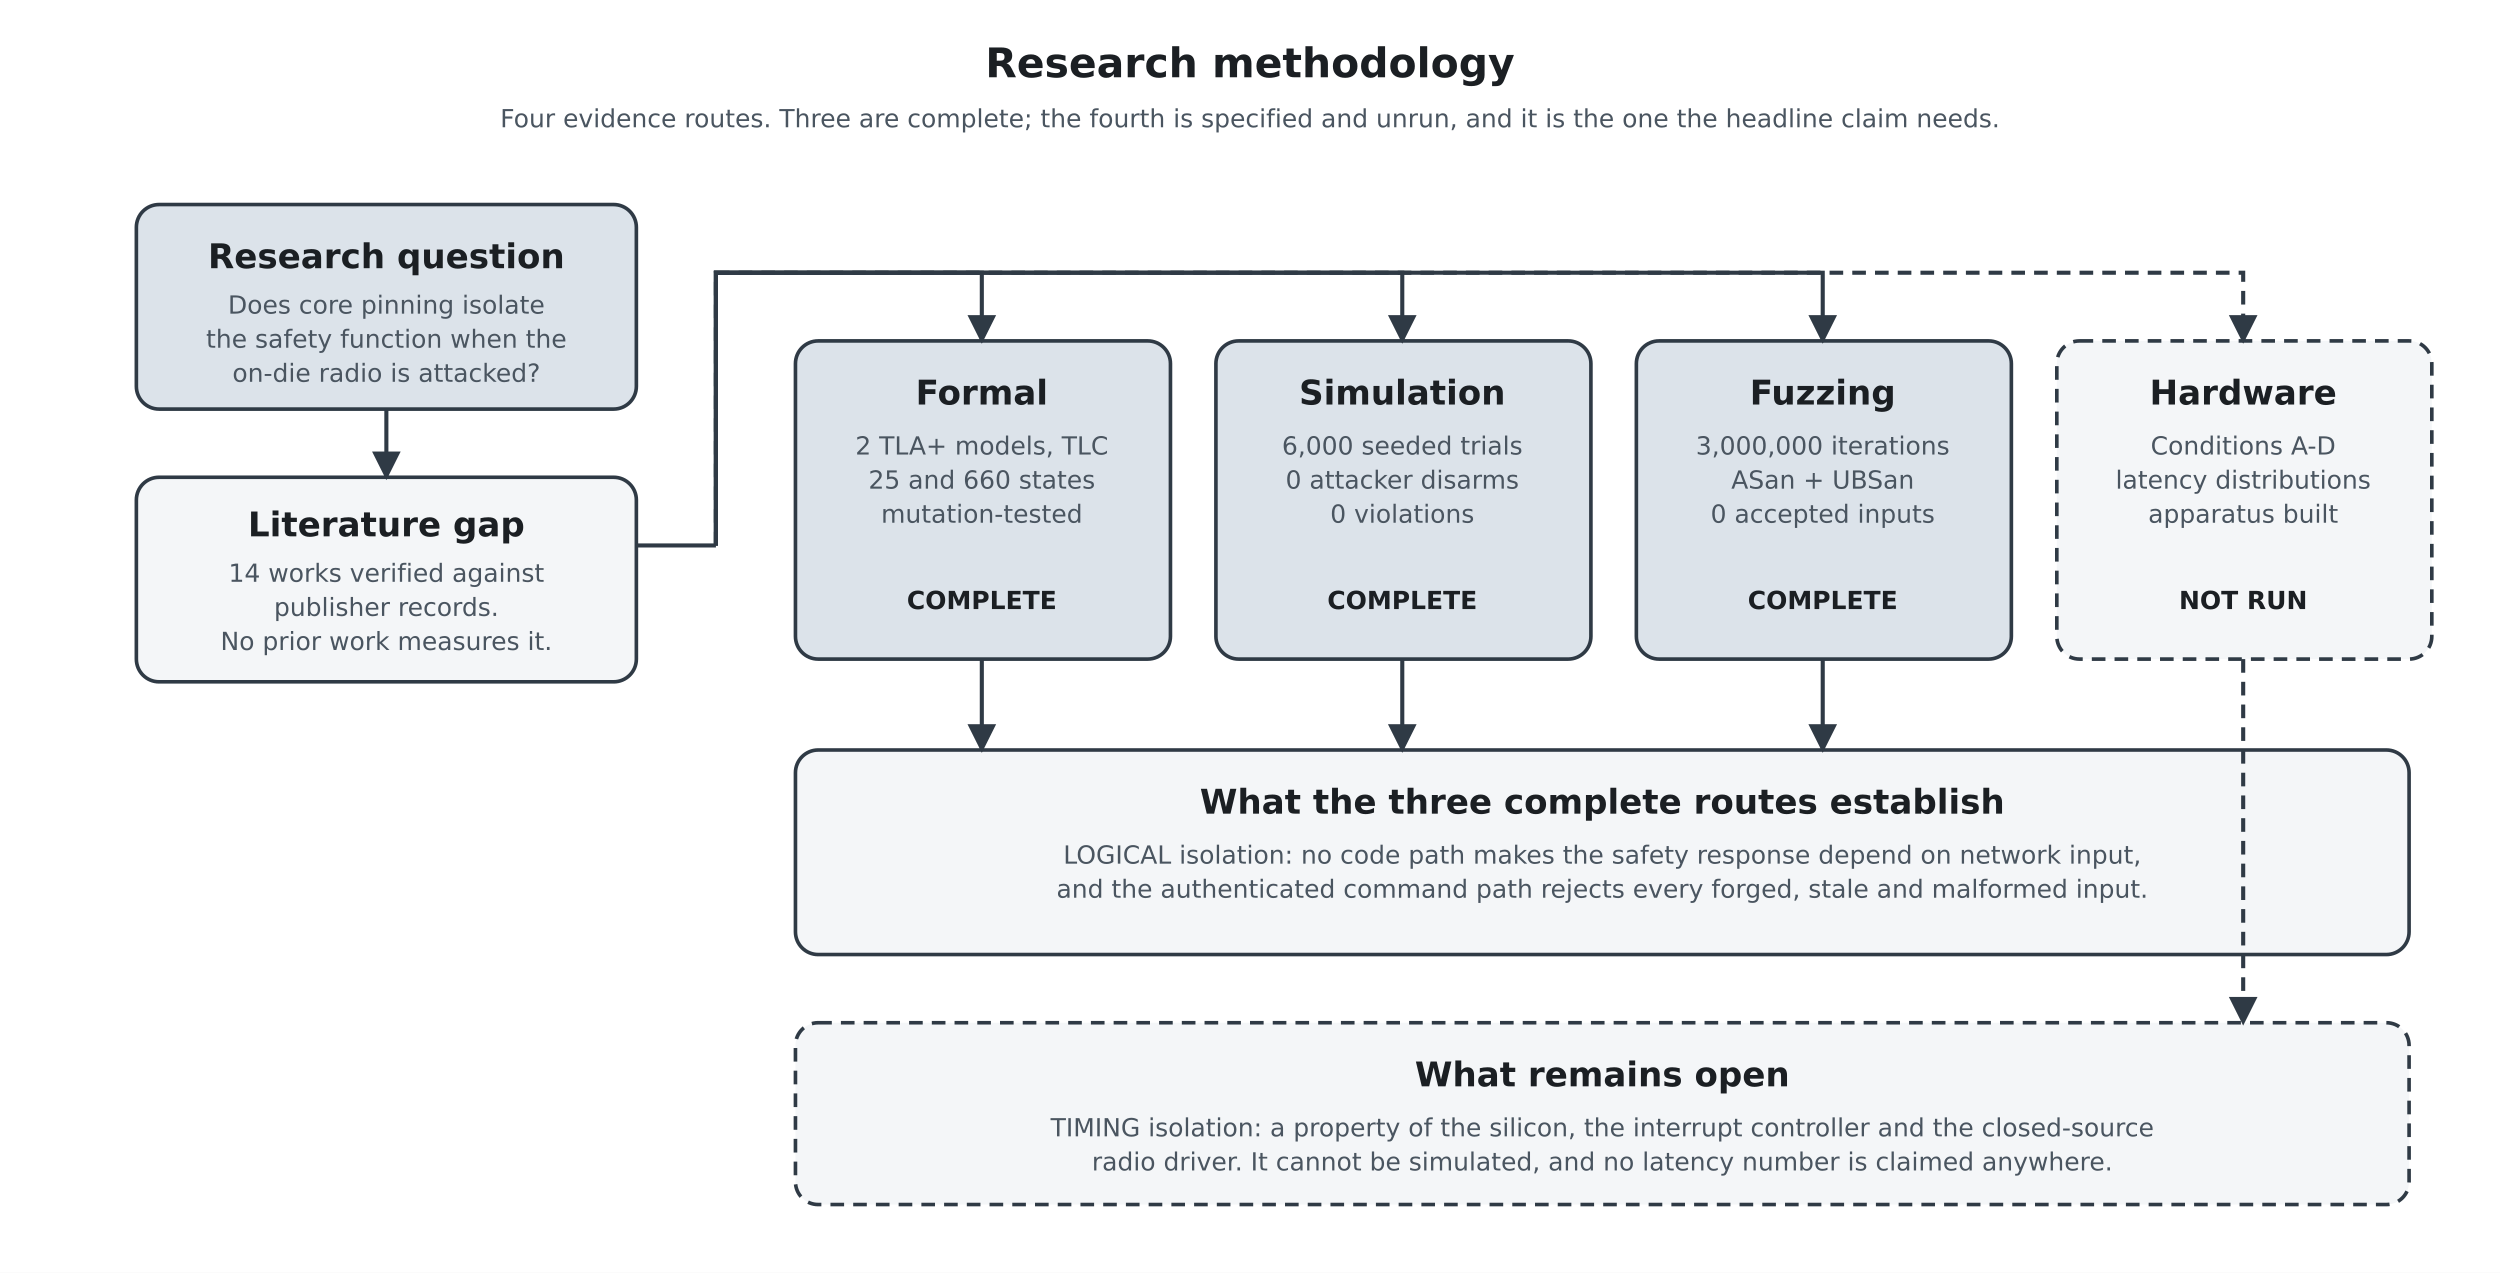
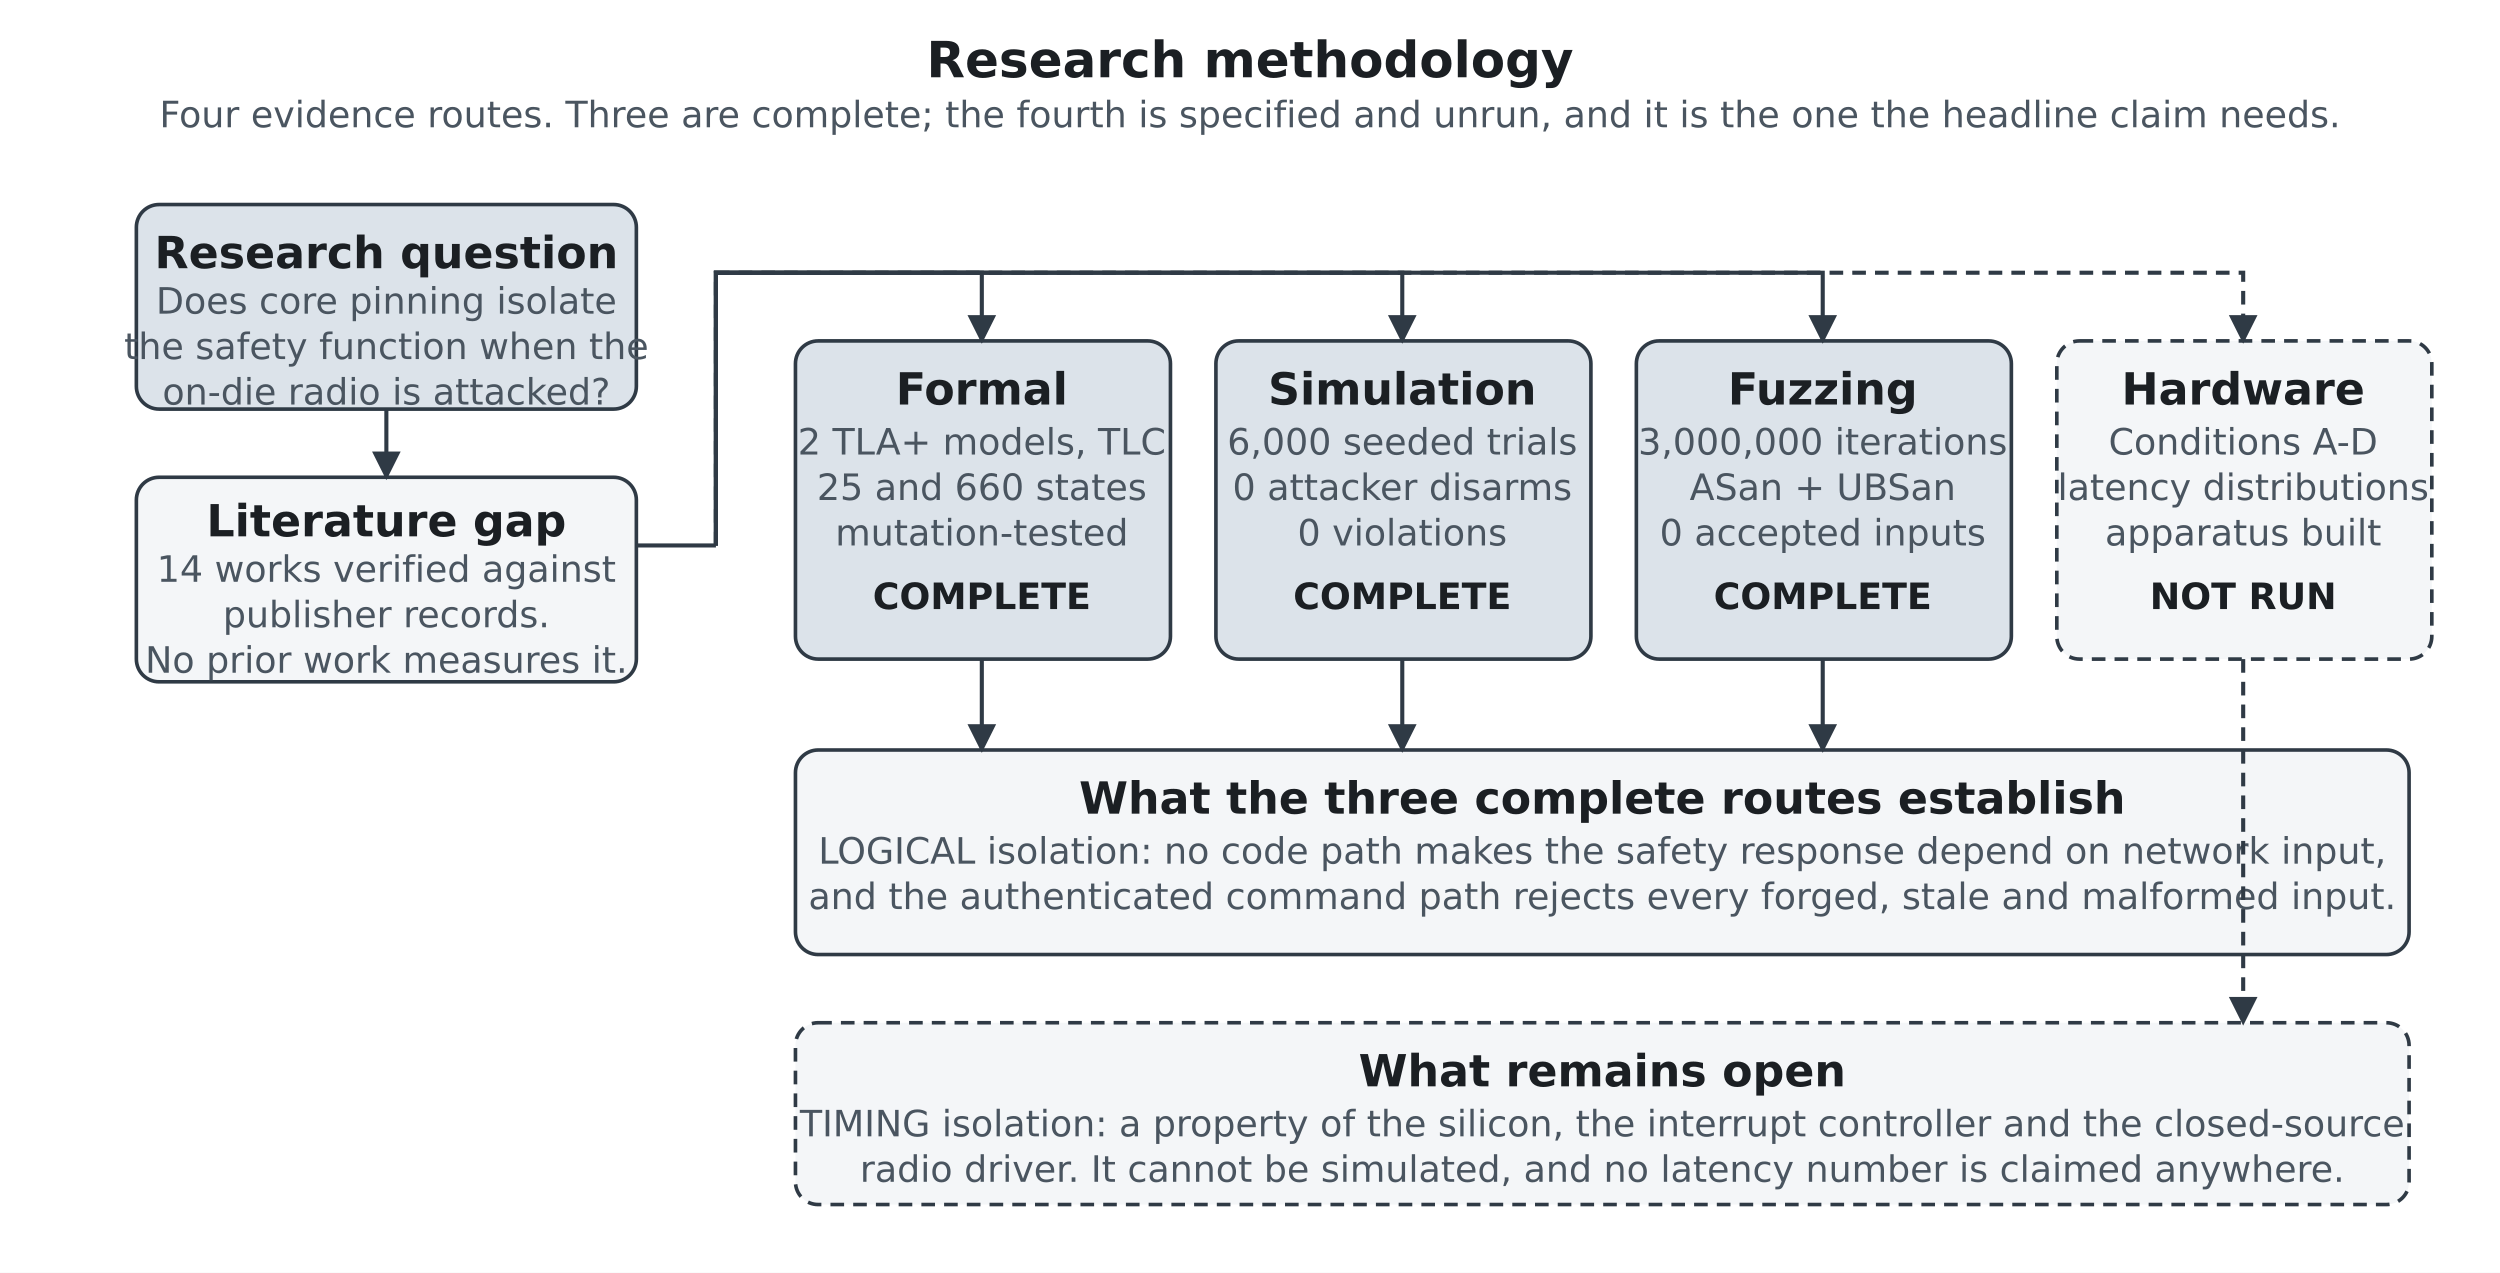
<svg xmlns="http://www.w3.org/2000/svg" width="1100" height="560" viewBox="0 0 1100 560" font-family="DejaVu Sans, Arial, Helvetica, sans-serif">
  <rect width="100%" height="100%" fill="#FFFFFF" />
  <defs>
    <marker id="arr" viewBox="0 0 10 10" refX="9" refY="5" markerWidth="7" markerHeight="7" orient="auto">
      <path d="M0 0 L10 5 L0 10 z" fill="#2F3A45" />
    </marker>
  </defs>
-   <text x="550" y="34" font-size="18" font-family="DejaVu Sans, Arial, Helvetica, sans-serif" text-anchor="middle" fill="#1B1F23" font-weight="bold">Research methodology</text>
-   <text x="550" y="56" font-size="11" font-family="DejaVu Sans, Arial, Helvetica, sans-serif" text-anchor="middle" fill="#4A5560">Four evidence routes. Three are complete; the fourth is specified and unrun, and it is the one the headline claim needs.</text>
+   <text x="550" y="34" font-size="22" font-family="DejaVu Sans, Arial, Helvetica, sans-serif" text-anchor="middle" fill="#1B1F23" font-weight="bold">Research methodology</text>
+   <text x="550" y="56" font-size="16" font-family="DejaVu Sans, Arial, Helvetica, sans-serif" text-anchor="middle" fill="#4A5560">Four evidence routes. Three are complete; the fourth is specified and unrun, and it is the one the headline claim needs.</text>
  <rect x="60" y="90" width="220" height="90" rx="10" fill="#DCE3EA" stroke="#2F3A45" stroke-width="1.6" />
-   <text x="170" y="118" font-size="15" font-family="DejaVu Sans, Arial, Helvetica, sans-serif" text-anchor="middle" fill="#1B1F23" font-weight="bold">Research question</text>
-   <text x="170" y="138" font-size="11" font-family="DejaVu Sans, Arial, Helvetica, sans-serif" text-anchor="middle" fill="#4A5560">Does core pinning isolate</text>
-   <text x="170" y="153" font-size="11" font-family="DejaVu Sans, Arial, Helvetica, sans-serif" text-anchor="middle" fill="#4A5560">the safety function when the</text>
-   <text x="170" y="168" font-size="11" font-family="DejaVu Sans, Arial, Helvetica, sans-serif" text-anchor="middle" fill="#4A5560">on-die radio is attacked?</text>
+   <text x="170" y="118" font-size="19.5" font-family="DejaVu Sans, Arial, Helvetica, sans-serif" text-anchor="middle" fill="#1B1F23" font-weight="bold">Research question</text>
+   <text x="170" y="138" font-size="16" font-family="DejaVu Sans, Arial, Helvetica, sans-serif" text-anchor="middle" fill="#4A5560">Does core pinning isolate</text>
+   <text x="170" y="158" font-size="16" font-family="DejaVu Sans, Arial, Helvetica, sans-serif" text-anchor="middle" fill="#4A5560">the safety function when the</text>
+   <text x="170" y="178" font-size="16" font-family="DejaVu Sans, Arial, Helvetica, sans-serif" text-anchor="middle" fill="#4A5560">on-die radio is attacked?</text>
  <rect x="60" y="210" width="220" height="90" rx="10" fill="#F4F6F8" stroke="#2F3A45" stroke-width="1.6" />
-   <text x="170" y="236" font-size="15" font-family="DejaVu Sans, Arial, Helvetica, sans-serif" text-anchor="middle" fill="#1B1F23" font-weight="bold">Literature gap</text>
-   <text x="170" y="256" font-size="11" font-family="DejaVu Sans, Arial, Helvetica, sans-serif" text-anchor="middle" fill="#4A5560">14 works verified against</text>
-   <text x="170" y="271" font-size="11" font-family="DejaVu Sans, Arial, Helvetica, sans-serif" text-anchor="middle" fill="#4A5560">publisher records.</text>
-   <text x="170" y="286" font-size="11" font-family="DejaVu Sans, Arial, Helvetica, sans-serif" text-anchor="middle" fill="#4A5560">No prior work measures it.</text>
+   <text x="170" y="236" font-size="19.5" font-family="DejaVu Sans, Arial, Helvetica, sans-serif" text-anchor="middle" fill="#1B1F23" font-weight="bold">Literature gap</text>
+   <text x="170" y="256" font-size="16" font-family="DejaVu Sans, Arial, Helvetica, sans-serif" text-anchor="middle" fill="#4A5560">14 works verified against</text>
+   <text x="170" y="276" font-size="16" font-family="DejaVu Sans, Arial, Helvetica, sans-serif" text-anchor="middle" fill="#4A5560">publisher records.</text>
+   <text x="170" y="296" font-size="16" font-family="DejaVu Sans, Arial, Helvetica, sans-serif" text-anchor="middle" fill="#4A5560">No prior work measures it.</text>
  <path d="M170 180 L170 210" fill="none" stroke="#2F3A45" stroke-width="1.8" marker-end="url(#arr)" />
  <rect x="350" y="150" width="165" height="140" rx="10" fill="#DCE3EA" stroke="#2F3A45" stroke-width="1.6" />
-   <text x="432" y="178" font-size="15" font-family="DejaVu Sans, Arial, Helvetica, sans-serif" text-anchor="middle" fill="#1B1F23" font-weight="bold">Formal</text>
-   <text x="432" y="200" font-size="11" font-family="DejaVu Sans, Arial, Helvetica, sans-serif" text-anchor="middle" fill="#4A5560">2 TLA+ models, TLC</text>
-   <text x="432" y="215" font-size="11" font-family="DejaVu Sans, Arial, Helvetica, sans-serif" text-anchor="middle" fill="#4A5560">25 and 660 states</text>
-   <text x="432" y="230" font-size="11" font-family="DejaVu Sans, Arial, Helvetica, sans-serif" text-anchor="middle" fill="#4A5560">mutation-tested</text>
-   <text x="432" y="268" font-size="11" font-family="DejaVu Sans, Arial, Helvetica, sans-serif" text-anchor="middle" fill="#1B1F23" font-weight="bold">COMPLETE</text>
+   <text x="432" y="178" font-size="19.5" font-family="DejaVu Sans, Arial, Helvetica, sans-serif" text-anchor="middle" fill="#1B1F23" font-weight="bold">Formal</text>
+   <text x="432" y="200" font-size="16" font-family="DejaVu Sans, Arial, Helvetica, sans-serif" text-anchor="middle" fill="#4A5560">2 TLA+ models, TLC</text>
+   <text x="432" y="220" font-size="16" font-family="DejaVu Sans, Arial, Helvetica, sans-serif" text-anchor="middle" fill="#4A5560">25 and 660 states</text>
+   <text x="432" y="240" font-size="16" font-family="DejaVu Sans, Arial, Helvetica, sans-serif" text-anchor="middle" fill="#4A5560">mutation-tested</text>
+   <text x="432" y="268" font-size="16" font-family="DejaVu Sans, Arial, Helvetica, sans-serif" text-anchor="middle" fill="#1B1F23" font-weight="bold">COMPLETE</text>
  <path d="M315 240 L315 120 L432 120 L432 150" fill="none" stroke="#2F3A45" stroke-width="1.8" marker-end="url(#arr)" />
  <rect x="535" y="150" width="165" height="140" rx="10" fill="#DCE3EA" stroke="#2F3A45" stroke-width="1.6" />
-   <text x="617" y="178" font-size="15" font-family="DejaVu Sans, Arial, Helvetica, sans-serif" text-anchor="middle" fill="#1B1F23" font-weight="bold">Simulation</text>
-   <text x="617" y="200" font-size="11" font-family="DejaVu Sans, Arial, Helvetica, sans-serif" text-anchor="middle" fill="#4A5560">6,000 seeded trials</text>
-   <text x="617" y="215" font-size="11" font-family="DejaVu Sans, Arial, Helvetica, sans-serif" text-anchor="middle" fill="#4A5560">0 attacker disarms</text>
-   <text x="617" y="230" font-size="11" font-family="DejaVu Sans, Arial, Helvetica, sans-serif" text-anchor="middle" fill="#4A5560">0 violations</text>
-   <text x="617" y="268" font-size="11" font-family="DejaVu Sans, Arial, Helvetica, sans-serif" text-anchor="middle" fill="#1B1F23" font-weight="bold">COMPLETE</text>
+   <text x="617" y="178" font-size="19.5" font-family="DejaVu Sans, Arial, Helvetica, sans-serif" text-anchor="middle" fill="#1B1F23" font-weight="bold">Simulation</text>
+   <text x="617" y="200" font-size="16" font-family="DejaVu Sans, Arial, Helvetica, sans-serif" text-anchor="middle" fill="#4A5560">6,000 seeded trials</text>
+   <text x="617" y="220" font-size="16" font-family="DejaVu Sans, Arial, Helvetica, sans-serif" text-anchor="middle" fill="#4A5560">0 attacker disarms</text>
+   <text x="617" y="240" font-size="16" font-family="DejaVu Sans, Arial, Helvetica, sans-serif" text-anchor="middle" fill="#4A5560">0 violations</text>
+   <text x="617" y="268" font-size="16" font-family="DejaVu Sans, Arial, Helvetica, sans-serif" text-anchor="middle" fill="#1B1F23" font-weight="bold">COMPLETE</text>
  <path d="M315 240 L315 120 L617 120 L617 150" fill="none" stroke="#2F3A45" stroke-width="1.8" marker-end="url(#arr)" />
  <rect x="720" y="150" width="165" height="140" rx="10" fill="#DCE3EA" stroke="#2F3A45" stroke-width="1.6" />
-   <text x="802" y="178" font-size="15" font-family="DejaVu Sans, Arial, Helvetica, sans-serif" text-anchor="middle" fill="#1B1F23" font-weight="bold">Fuzzing</text>
-   <text x="802" y="200" font-size="11" font-family="DejaVu Sans, Arial, Helvetica, sans-serif" text-anchor="middle" fill="#4A5560">3,000,000 iterations</text>
-   <text x="802" y="215" font-size="11" font-family="DejaVu Sans, Arial, Helvetica, sans-serif" text-anchor="middle" fill="#4A5560">ASan + UBSan</text>
-   <text x="802" y="230" font-size="11" font-family="DejaVu Sans, Arial, Helvetica, sans-serif" text-anchor="middle" fill="#4A5560">0 accepted inputs</text>
-   <text x="802" y="268" font-size="11" font-family="DejaVu Sans, Arial, Helvetica, sans-serif" text-anchor="middle" fill="#1B1F23" font-weight="bold">COMPLETE</text>
+   <text x="802" y="178" font-size="19.5" font-family="DejaVu Sans, Arial, Helvetica, sans-serif" text-anchor="middle" fill="#1B1F23" font-weight="bold">Fuzzing</text>
+   <text x="802" y="200" font-size="16" font-family="DejaVu Sans, Arial, Helvetica, sans-serif" text-anchor="middle" fill="#4A5560">3,000,000 iterations</text>
+   <text x="802" y="220" font-size="16" font-family="DejaVu Sans, Arial, Helvetica, sans-serif" text-anchor="middle" fill="#4A5560">ASan + UBSan</text>
+   <text x="802" y="240" font-size="16" font-family="DejaVu Sans, Arial, Helvetica, sans-serif" text-anchor="middle" fill="#4A5560">0 accepted inputs</text>
+   <text x="802" y="268" font-size="16" font-family="DejaVu Sans, Arial, Helvetica, sans-serif" text-anchor="middle" fill="#1B1F23" font-weight="bold">COMPLETE</text>
  <path d="M315 240 L315 120 L802 120 L802 150" fill="none" stroke="#2F3A45" stroke-width="1.8" marker-end="url(#arr)" />
  <rect x="905" y="150" width="165" height="140" rx="10" fill="#F4F6F8" stroke="#2F3A45" stroke-width="1.6" stroke-dasharray="6 4" />
-   <text x="987" y="178" font-size="15" font-family="DejaVu Sans, Arial, Helvetica, sans-serif" text-anchor="middle" fill="#1B1F23" font-weight="bold">Hardware</text>
-   <text x="987" y="200" font-size="11" font-family="DejaVu Sans, Arial, Helvetica, sans-serif" text-anchor="middle" fill="#4A5560">Conditions A-D</text>
-   <text x="987" y="215" font-size="11" font-family="DejaVu Sans, Arial, Helvetica, sans-serif" text-anchor="middle" fill="#4A5560">latency distributions</text>
-   <text x="987" y="230" font-size="11" font-family="DejaVu Sans, Arial, Helvetica, sans-serif" text-anchor="middle" fill="#4A5560">apparatus built</text>
-   <text x="987" y="268" font-size="11" font-family="DejaVu Sans, Arial, Helvetica, sans-serif" text-anchor="middle" fill="#1B1F23" font-weight="bold">NOT RUN</text>
+   <text x="987" y="178" font-size="19.5" font-family="DejaVu Sans, Arial, Helvetica, sans-serif" text-anchor="middle" fill="#1B1F23" font-weight="bold">Hardware</text>
+   <text x="987" y="200" font-size="16" font-family="DejaVu Sans, Arial, Helvetica, sans-serif" text-anchor="middle" fill="#4A5560">Conditions A-D</text>
+   <text x="987" y="220" font-size="16" font-family="DejaVu Sans, Arial, Helvetica, sans-serif" text-anchor="middle" fill="#4A5560">latency distributions</text>
+   <text x="987" y="240" font-size="16" font-family="DejaVu Sans, Arial, Helvetica, sans-serif" text-anchor="middle" fill="#4A5560">apparatus built</text>
+   <text x="987" y="268" font-size="16" font-family="DejaVu Sans, Arial, Helvetica, sans-serif" text-anchor="middle" fill="#1B1F23" font-weight="bold">NOT RUN</text>
  <path d="M315 240 L315 120 L987 120 L987 150" fill="none" stroke="#2F3A45" stroke-width="1.8" stroke-dasharray="6 4" marker-end="url(#arr)" />
  <path d="M280 240 L315 240" fill="none" stroke="#2F3A45" stroke-width="1.8" />
  <rect x="350" y="330" width="710" height="90" rx="10" fill="#F4F6F8" stroke="#2F3A45" stroke-width="1.6" />
-   <text x="705" y="358" font-size="15" font-family="DejaVu Sans, Arial, Helvetica, sans-serif" text-anchor="middle" fill="#1B1F23" font-weight="bold">What the three complete routes establish</text>
-   <text x="705" y="380" font-size="11" font-family="DejaVu Sans, Arial, Helvetica, sans-serif" text-anchor="middle" fill="#4A5560">LOGICAL isolation: no code path makes the safety response depend on network input,</text>
-   <text x="705" y="395" font-size="11" font-family="DejaVu Sans, Arial, Helvetica, sans-serif" text-anchor="middle" fill="#4A5560">and the authenticated command path rejects every forged, stale and malformed input.</text>
+   <text x="705" y="358" font-size="19.5" font-family="DejaVu Sans, Arial, Helvetica, sans-serif" text-anchor="middle" fill="#1B1F23" font-weight="bold">What the three complete routes establish</text>
+   <text x="705" y="380" font-size="16" font-family="DejaVu Sans, Arial, Helvetica, sans-serif" text-anchor="middle" fill="#4A5560">LOGICAL isolation: no code path makes the safety response depend on network input,</text>
+   <text x="705" y="400" font-size="16" font-family="DejaVu Sans, Arial, Helvetica, sans-serif" text-anchor="middle" fill="#4A5560">and the authenticated command path rejects every forged, stale and malformed input.</text>
  <path d="M432 290 L432 330" fill="none" stroke="#2F3A45" stroke-width="1.8" marker-end="url(#arr)" />
  <path d="M617 290 L617 330" fill="none" stroke="#2F3A45" stroke-width="1.8" marker-end="url(#arr)" />
  <path d="M802 290 L802 330" fill="none" stroke="#2F3A45" stroke-width="1.8" marker-end="url(#arr)" />
  <rect x="350" y="450" width="710" height="80" rx="10" fill="#F4F6F8" stroke="#2F3A45" stroke-width="1.6" stroke-dasharray="6 4" />
-   <text x="705" y="478" font-size="15" font-family="DejaVu Sans, Arial, Helvetica, sans-serif" text-anchor="middle" fill="#1B1F23" font-weight="bold">What remains open</text>
-   <text x="705" y="500" font-size="11" font-family="DejaVu Sans, Arial, Helvetica, sans-serif" text-anchor="middle" fill="#4A5560">TIMING isolation: a property of the silicon, the interrupt controller and the closed-source</text>
-   <text x="705" y="515" font-size="11" font-family="DejaVu Sans, Arial, Helvetica, sans-serif" text-anchor="middle" fill="#4A5560">radio driver. It cannot be simulated, and no latency number is claimed anywhere.</text>
+   <text x="705" y="478" font-size="19.5" font-family="DejaVu Sans, Arial, Helvetica, sans-serif" text-anchor="middle" fill="#1B1F23" font-weight="bold">What remains open</text>
+   <text x="705" y="500" font-size="16" font-family="DejaVu Sans, Arial, Helvetica, sans-serif" text-anchor="middle" fill="#4A5560">TIMING isolation: a property of the silicon, the interrupt controller and the closed-source</text>
+   <text x="705" y="520" font-size="16" font-family="DejaVu Sans, Arial, Helvetica, sans-serif" text-anchor="middle" fill="#4A5560">radio driver. It cannot be simulated, and no latency number is claimed anywhere.</text>
  <path d="M987 290 L987 450" fill="none" stroke="#2F3A45" stroke-width="1.8" stroke-dasharray="6 4" marker-end="url(#arr)" />
</svg>
